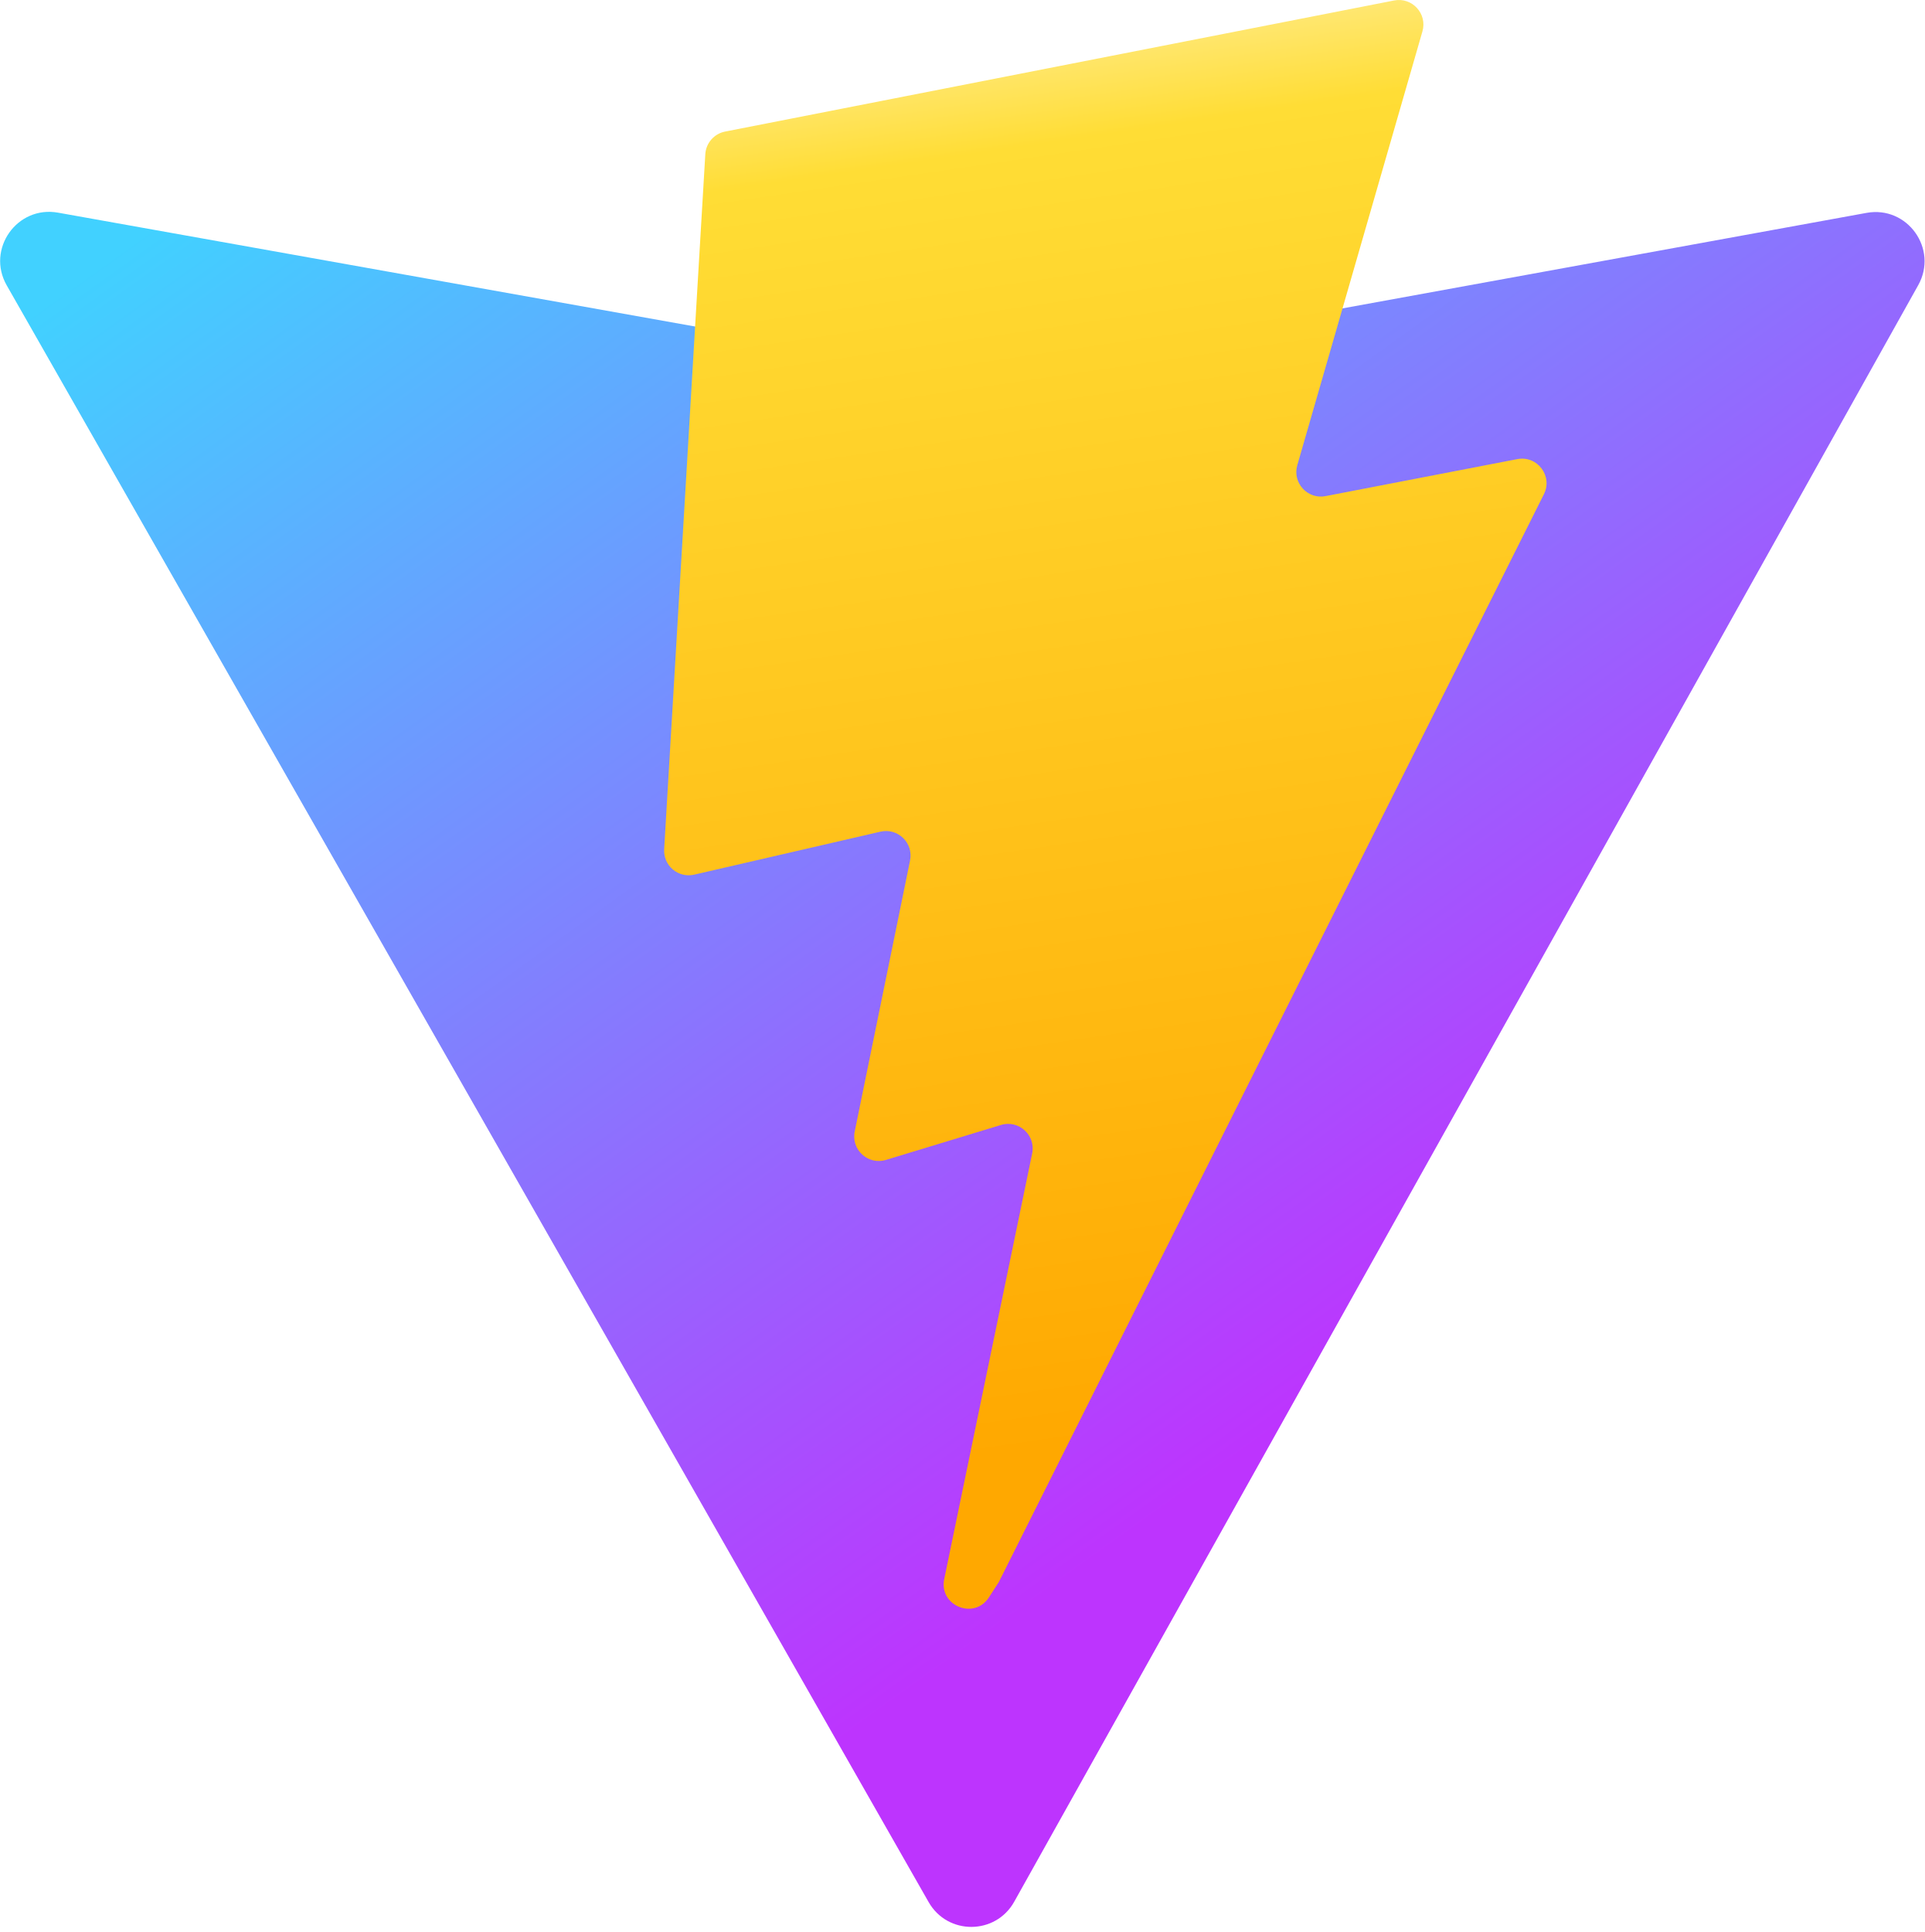
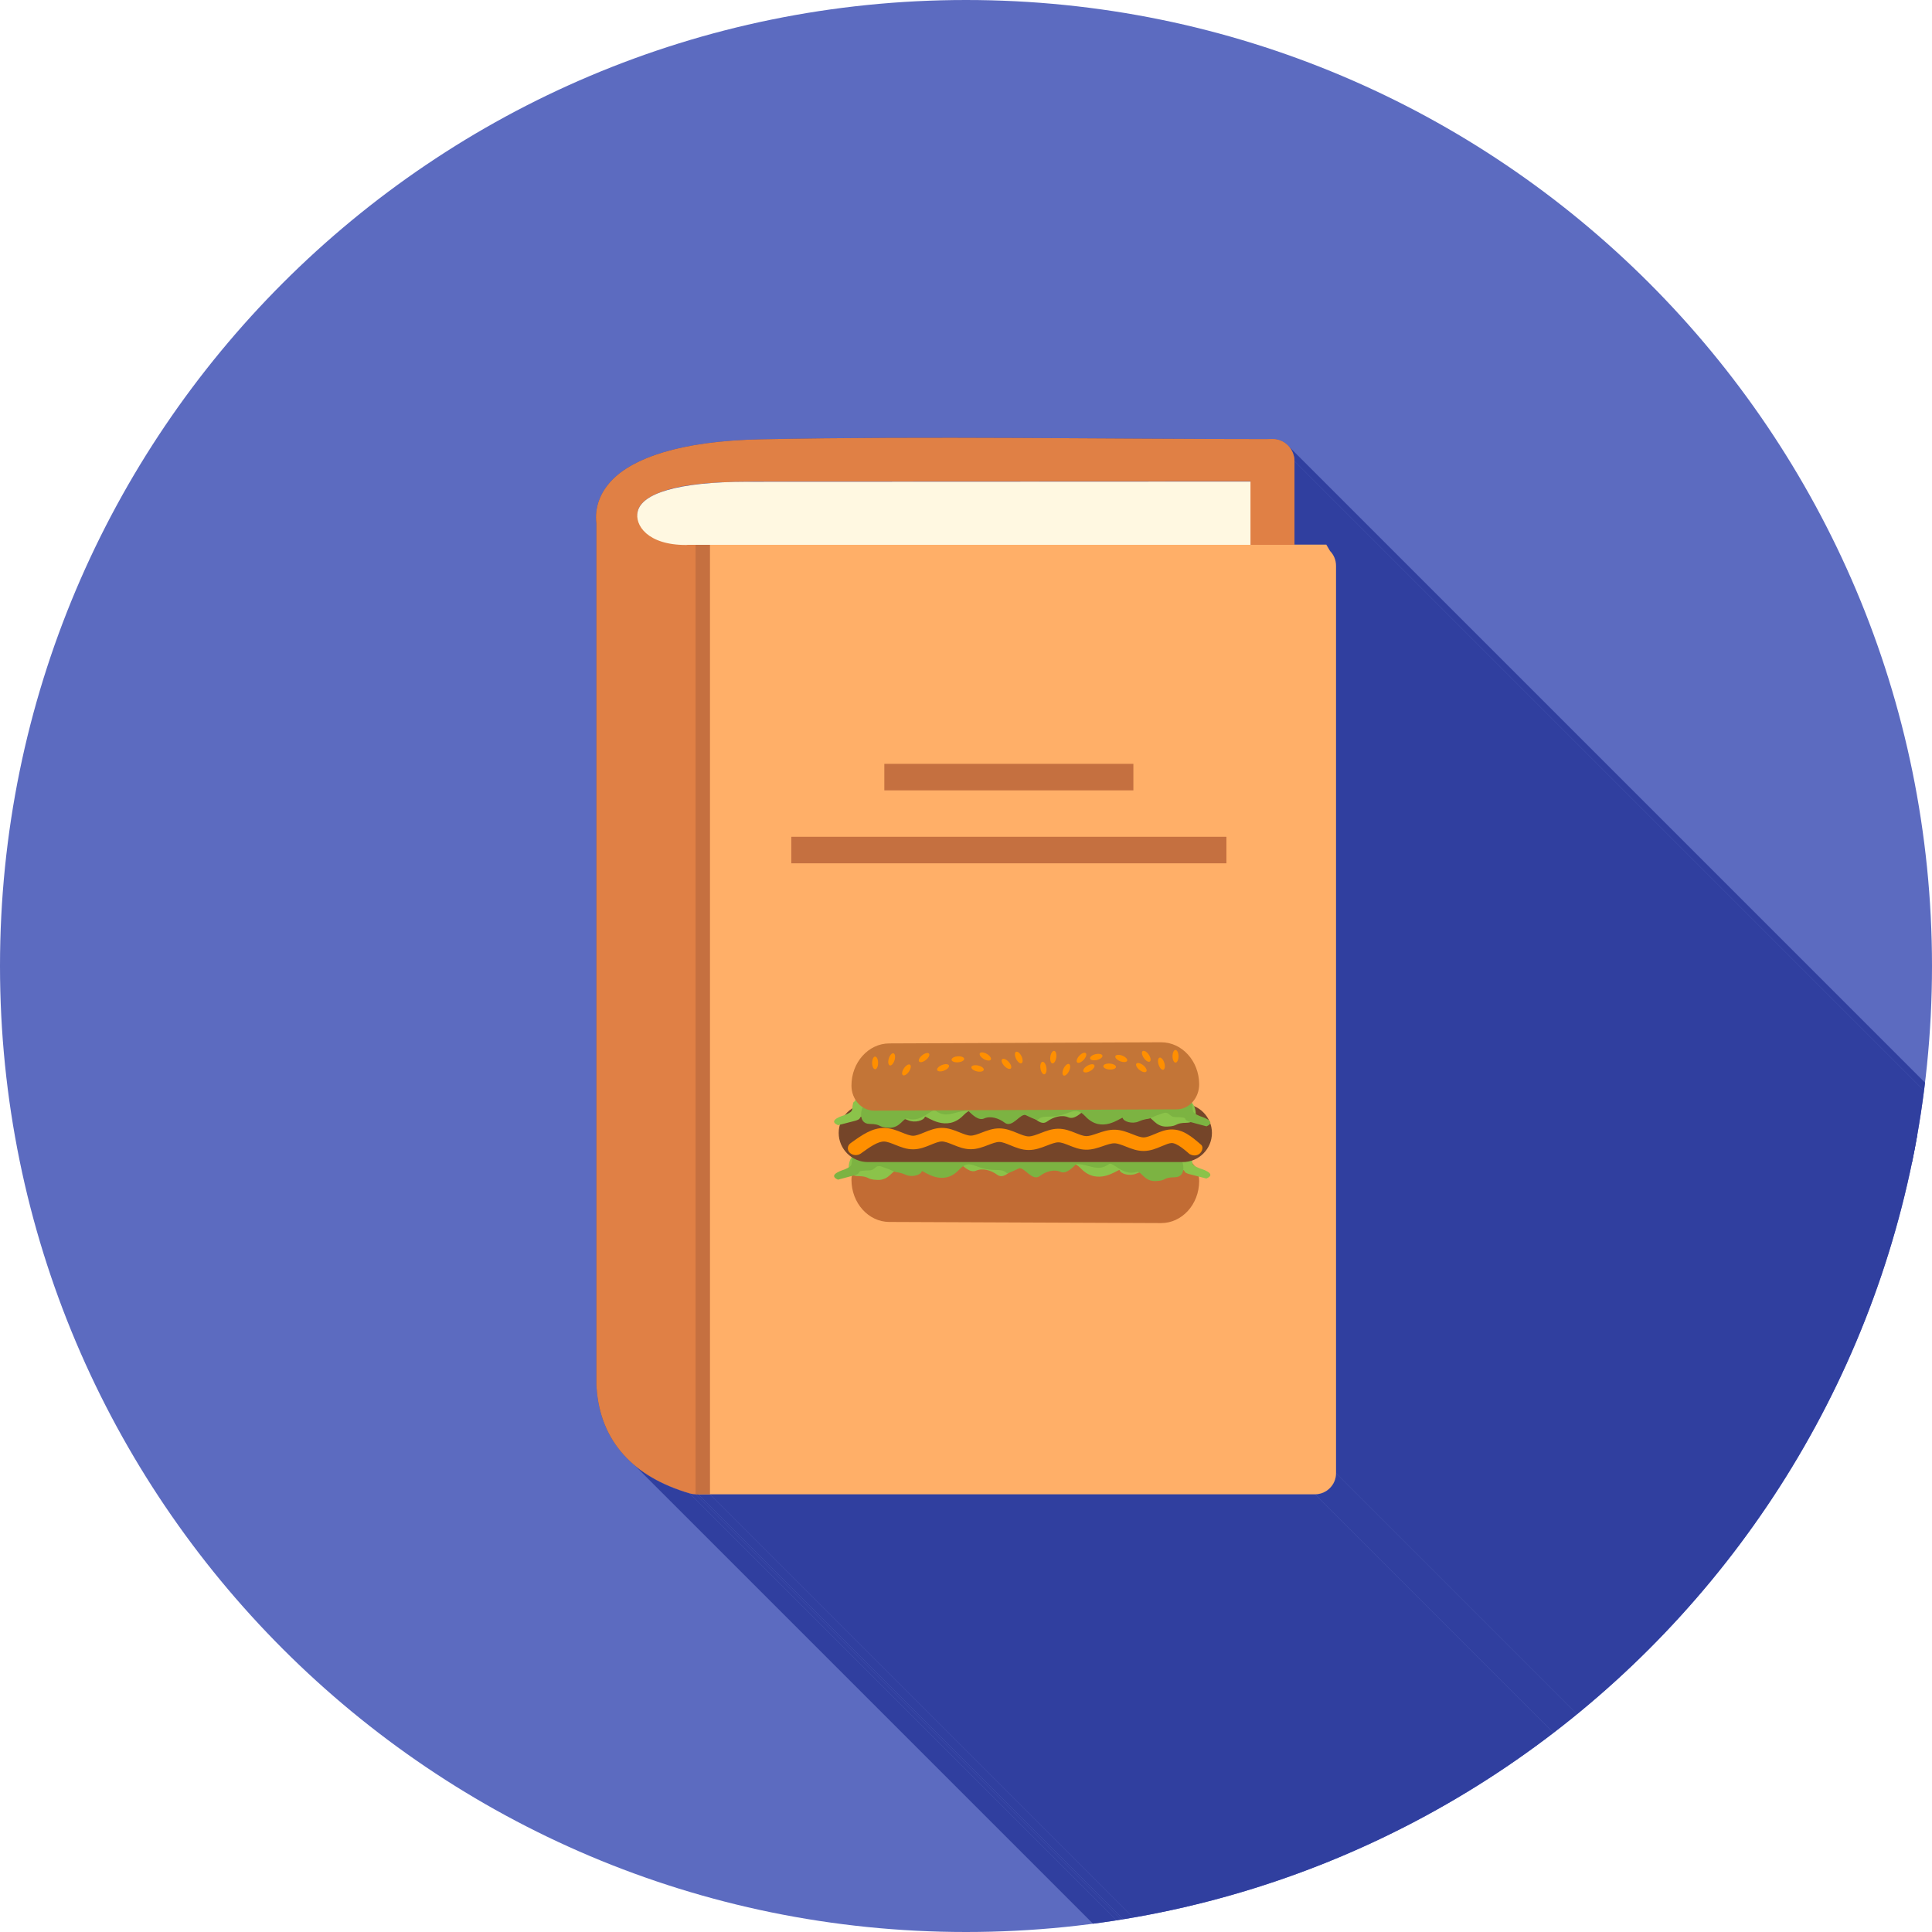
- <svg xmlns="http://www.w3.org/2000/svg" aria-hidden="true" role="img" class="iconify iconify--logos" width="31.88" height="32" preserveAspectRatio="xMidYMid meet" viewBox="0 0 256 257">
+ <svg xmlns="http://www.w3.org/2000/svg" xml:space="preserve" width="2048px" height="2048px" style="shape-rendering:geometricPrecision; text-rendering:geometricPrecision; image-rendering:optimizeQuality; fill-rule:evenodd; clip-rule:evenodd" viewBox="0 0 2048 2048">
  <defs>
-     <linearGradient id="IconifyId1813088fe1fbc01fb466" x1="-.828%" x2="57.636%" y1="7.652%" y2="78.411%">
-       <stop offset="0%" stop-color="#41D1FF" />
-       <stop offset="100%" stop-color="#BD34FE" />
-     </linearGradient>
-     <linearGradient id="IconifyId1813088fe1fbc01fb467" x1="43.376%" x2="50.316%" y1="2.242%" y2="89.03%">
-       <stop offset="0%" stop-color="#FFEA83" />
-       <stop offset="8.333%" stop-color="#FFDD35" />
-       <stop offset="100%" stop-color="#FFA800" />
-     </linearGradient>
+     <style type="text/css">
+    
+     .fil2 {fill:none}
+     .fil1 {fill:#303F9F}
+     .fil0 {fill:#5C6BC0}
+     .fil11 {fill:#754529}
+     .fil10 {fill:#7CB342}
+     .fil9 {fill:#8BC34A}
+     .fil5 {fill:#C57040}
+     .fil4 {fill:#E08045}
+     .fil14 {fill:#FF8F00}
+     .fil3 {fill:#FFAF68}
+     .fil6 {fill:#FFF8E1}
+     .fil8 {fill:#C26C34;fill-rule:nonzero}
+     .fil13 {fill:#C37537;fill-rule:nonzero}
+     .fil7 {fill:#E08045;fill-rule:nonzero}
+     .fil12 {fill:#FF8F00;fill-rule:nonzero}
+    
+   </style>
+     <clipPath id="id0">
+       <path d="M1024 -0.001c565.541,0 1024,458.461 1024,1024 0,565.541 -458.461,1024 -1024,1024 -565.541,0 -1024,-458.461 -1024,-1024 0,-565.541 458.461,-1024 1024,-1024z" />
+     </clipPath>
  </defs>
-   <path fill="url(#IconifyId1813088fe1fbc01fb466)" d="M255.153 37.938L134.897 252.976c-2.483 4.44-8.862 4.466-11.382.048L.875 37.958c-2.746-4.814 1.371-10.646 6.827-9.67l120.385 21.517a6.537 6.537 0 0 0 2.322-.004l117.867-21.483c5.438-.991 9.574 4.796 6.877 9.62Z" />
-   <path fill="url(#IconifyId1813088fe1fbc01fb467)" d="M185.432.063L96.44 17.501a3.268 3.268 0 0 0-2.634 3.014l-5.474 92.456a3.268 3.268 0 0 0 3.997 3.378l24.777-5.718c2.318-.535 4.413 1.507 3.936 3.838l-7.361 36.047c-.495 2.426 1.782 4.5 4.151 3.78l15.304-4.649c2.372-.72 4.652 1.36 4.15 3.788l-11.698 56.621c-.732 3.542 3.979 5.473 5.943 2.437l1.313-2.028l72.516-144.72c1.215-2.423-.88-5.186-3.54-4.672l-25.505 4.922c-2.396.462-4.435-1.77-3.759-4.114l16.646-57.705c.677-2.35-1.37-4.583-3.769-4.113Z" />
+   <g id="Layer_x0020_1">
+     <path class="fil0" d="M1024 -0.001c565.541,0 1024,458.461 1024,1024 0,565.541 -458.461,1024 -1024,1024 -565.541,0 -1024,-458.461 -1024,-1024 0,-565.541 458.461,-1024 1024,-1024z" />
+     <g style="clip-path:url(#id0)">
+       <g id="_517134520">
+         <g>
+           <polygon id="_3738952001" class="fil1" points="1372.18,488.783 2508.06,1624.67 2508.06,1713.18 1372.18,577.3 " />
+           <polygon id="_373895440" class="fil1" points="1416.25,1561.63 2552.13,2697.51 2552.01,2699.8 2551.67,2702.02 2551.12,2704.16 2550.37,2706.22 2549.43,2708.17 2548.31,2710.02 2547.02,2711.74 2545.57,2713.33 2543.99,2714.77 2542.26,2716.06 2540.42,2717.18 2538.46,2718.12 2536.41,2718.88 2534.26,2719.43 2532.04,2719.77 2529.76,2719.88 1393.87,1584 1396.16,1583.88 1398.38,1583.55 1400.53,1582.99 1402.58,1582.24 1404.54,1581.3 1406.38,1580.18 1408.1,1578.89 1409.69,1577.45 1411.14,1575.86 1412.42,1574.14 1413.55,1572.29 1414.49,1570.34 1415.24,1568.28 1415.79,1566.14 1416.13,1563.92 " />
+           <polygon id="_373896640" class="fil1" points="1393.87,1584 2529.76,2719.88 1888.5,2719.88 752.617,1584 " />
+           <polygon id="_373896184" class="fil1" points="752.617,1584 1888.5,2719.88 1876.09,2719.88 740.206,1584 " />
+           <polygon id="_373896472" class="fil1" points="737.356,1583.95 1873.24,2719.83 1872.46,2719.82 1871.67,2719.77 1870.89,2719.7 1870.1,2719.6 1869.32,2719.48 1868.53,2719.32 1867.75,2719.14 1866.96,2718.92 731.079,1583.04 731.865,1583.25 732.65,1583.44 733.437,1583.6 734.223,1583.72 735.009,1583.82 735.793,1583.89 736.576,1583.93 " />
+           <polygon id="_373896040" class="fil1" points="740.206,1584 1876.09,2719.88 1873.24,2719.88 737.356,1584 " />
+           <polygon id="_373896064" class="fil1" points="731.079,1583.04 1866.96,2718.92 1864.19,2718.08 1861.46,2717.22 1858.77,2716.33 1856.11,2715.41 1853.49,2714.46 1850.91,2713.49 1848.37,2712.49 1845.86,2711.45 1843.39,2710.4 1840.95,2709.31 1838.56,2708.19 1836.2,2707.05 1833.88,2705.88 1831.6,2704.68 1829.35,2703.45 1827.14,2702.19 1824.97,2700.9 1822.84,2699.59 1820.75,2698.24 1818.69,2696.87 1816.68,2695.47 1814.7,2694.04 1812.76,2692.57 1810.85,2691.08 1808.99,2689.56 673.11,1553.68 674.973,1555.2 676.875,1556.69 678.815,1558.15 680.794,1559.58 682.811,1560.99 684.867,1562.36 686.96,1563.71 689.092,1565.02 691.262,1566.31 693.469,1567.56 695.715,1568.79 697.998,1570 700.319,1571.17 702.676,1572.31 705.073,1573.43 707.506,1574.51 709.977,1575.57 712.484,1576.6 715.029,1577.61 717.612,1578.58 720.232,1579.53 722.888,1580.45 725.581,1581.34 728.312,1582.2 " />
+           <polygon id="_373896424" class="fil1" points="1366.51,473.553 2502.4,1609.44 2503.25,1610.48 2504.04,1611.58 2504.77,1612.72 2505.43,1613.91 2506.03,1615.13 2506.55,1616.4 2507,1617.7 2507.38,1619.04 2507.67,1620.4 2507.89,1621.8 2508.02,1623.22 2508.06,1624.67 1372.18,488.783 1372.14,487.339 1372,485.918 1371.79,484.522 1371.5,483.155 1371.12,481.819 1370.67,480.517 1370.15,479.25 1369.55,478.023 1368.89,476.837 1368.16,475.695 1367.37,474.599 " />
+           <polygon id="_373896088" class="fil1" points="1416.25,599.665 2552.13,1735.55 2552.13,2697.51 1416.25,1561.63 " />
+           <polygon id="_373896112" class="fil1" points="1405.92,577.293 2541.8,1713.17 2545.78,1719.94 1409.9,584.057 " />
+           <polygon id="_373896448" class="fil1" points="1410.62,584.829 2546.5,1720.71 2547.18,1721.52 2547.82,1722.36 2548.43,1723.22 2548.99,1724.12 2549.51,1725.05 2549.99,1726 2550.43,1726.98 2550.81,1727.98 2551.15,1729 2551.45,1730.05 2551.69,1731.11 2551.88,1732.2 2552.01,1733.3 2552.1,1734.42 2552.13,1735.55 1416.25,599.665 1416.22,598.534 1416.13,597.416 1416,596.315 1415.81,595.232 1415.56,594.167 1415.27,593.122 1414.93,592.097 1414.54,591.095 1414.11,590.118 1413.63,589.165 1413.11,588.24 1412.55,587.341 1411.94,586.473 1411.3,585.636 " />
+         </g>
+         <path id="_517134712" class="fil1" d="M1416.25 599.665l0 961.964c0,12.355 -10.017,22.371 -22.371,22.371l-641.258 0 -12.411 0 -2.85 0 0 -0.052c-2.075,-0.002 -4.185,-0.295 -6.276,-0.909 -29.712,-8.777 -53.159,-22.228 -69.93,-40.833 -17.052,-18.915 -26.793,-42.482 -28.782,-71.13 -0.126,-0.964 -0.193,-1.944 -0.193,-2.942l0 -913.028c-2.2,-17.604 4.382,-33.573 16.598,-46.244 21.993,-22.809 70.948,-41.47 158.008,-43.211 179.731,-3.586 362.302,-0.214 542.347,-0.214 5.034,0 9.68,1.663 13.418,4.47 5.837,4.235 9.633,11.113 9.633,18.875l0 88.517 33.738 -0.007 3.98 6.764c3.927,4.03 6.347,9.537 6.347,15.608z" />
+       </g>
+     </g>
+     <path class="fil2" d="M1024 -0.001c565.541,0 1024,458.461 1024,1024 0,565.541 -458.461,1024 -1024,1024 -565.541,0 -1024,-458.461 -1024,-1024 0,-565.541 458.461,-1024 1024,-1024z" />
+     <path class="fil3" d="M740.206 577.426l665.712 -0.133 3.98 6.764c3.927,4.03 6.347,9.537 6.347,15.608l0 961.964c0,12.355 -10.017,22.371 -22.371,22.371l-653.669 0 0 -1006.57z" />
+     <path class="fil4" d="M734.329 577.432l5.875 -0.001 0 1006.34c-2.97,0.383 -6.066,0.17 -9.124,-0.728 -29.712,-8.777 -53.159,-22.228 -69.93,-40.833 -17.052,-18.915 -26.793,-42.482 -28.782,-71.13 -0.126,-0.964 -0.193,-1.944 -0.193,-2.942l0 -913.028c-2.2,-17.604 4.382,-33.573 16.598,-46.244 21.993,-22.809 70.948,-41.47 158.008,-43.211 179.731,-3.586 362.302,-0.214 542.347,-0.214 10.266,0 18.918,6.918 21.549,16.344 4.91,11.263 -4.12,24.07 -18.596,27.275 -9.995,0.621 -18.455,1.124 -28.33,1.128l-524.176 0.216c-12.57,0.696 -55.729,-0.467 -87.032,7.52 -68.616,17.508 -29.73,59.698 21.785,59.511z" />
+     <path class="fil5" d="M737.356 564.471l0 1019.53 15.261 0 0 -1018.92c-0.574,0.142 -1.157,0.231 -1.752,0.263 -4.618,0.249 -9.135,-0.063 -13.509,-0.869z" />
+     <path class="fil6" d="M1339.95 510.45l-21.508 0.009 -525.749 0.211c-75.732,0.03 -112.109,12.8 -116.665,31.391 -3.537,14.437 10.29,35.787 51.418,35.639 0.52,-0.09 1.016,-0.138 1.478,-0.138l613.568 0 -2.542 -67.113z" />
+     <path class="fil7" d="M1372.18 488.783c0,-12.87 -10.435,-23.305 -23.305,-23.305 -12.87,0 -23.304,10.435 -23.304,23.305l0 20.767 0 68.008 46.61 0 0 -88.775z" />
+     <rect class="fil5" x="937.43" y="809.699" width="264.005" height="28.12" />
+     <rect class="fil5" x="838.817" y="887.026" width="461.23" height="28.12" />
+     <path class="fil8" d="M1230.83 1296.51l-288.252 -1.195c-11.043,-0.046 -21.065,-5.106 -28.317,-13.224 -7.245,-8.111 -11.721,-19.296 -11.68,-31.597l0 -0.002c0.025,-7.29 2.731,-13.906 7.071,-18.693 4.335,-4.78 10.319,-7.735 16.909,-7.708l0.002 0 320.841 1.33c6.563,0.028 12.52,3.034 16.828,7.858 4.303,4.817 6.96,11.469 6.937,18.79 -0.043,12.271 -4.597,23.406 -11.903,31.463 -7.298,8.049 -17.365,13.023 -28.436,12.978zm-304.269 -72.419l0.001 0m-23.981 26.404l0 -0.001" />
+     <path class="fil9" d="M1262.76 1225.39c2.229,7.897 -1.645,8.772 8.739,13.035 0.269,0.191 19.996,5.464 7.323,10.87 -0.024,0.009 -15.965,-4.081 -18.073,-4.677 -10.462,-2.961 1.55,-4.785 -16.332,-5.177 -7.259,-0.159 -6.035,-6.683 -14.252,-3.761 -8.215,2.921 -5.344,1.544 -14.01,5.35 -1.251,0.549 -4.672,0.086 -11.891,3.145 -6.599,2.797 -16.394,0.391 -17.559,-3.958 -2.654,0 -22.716,16.734 -40.424,-1.08l-0.716 -0.719c-12.399,-12.474 -16.337,0.58 -39.992,0.58 -18.579,0 -3.691,8.359 -25.119,-1.554 -5.732,-2.653 -14.693,14.319 -23.269,7.916 -6.097,-4.552 -15.329,-7.527 -22.514,-4.4 -6.115,2.662 -13.059,-4.087 -17.425,-8.206 -13.306,-0.255 -23.503,8.835 -35.605,0.117 -4.611,-3.322 -15.201,12.874 -30.544,8.229 -5.189,-1.571 -7.957,10.158 -20.948,9.68 -12.914,-0.475 -7.114,-3.883 -21.177,-4.063 -11.851,-0.151 -10.582,-14.409 -5.871,-20.381 0.168,-0.211 1.589,-3.128 1.661,-3.517 9.787,-4.854 81.939,-2.161 100.622,-4.433 35.516,-4.319 61.815,4.77 98.179,4.77 33.7,0 78.602,1.167 110.813,-0.511 4.965,-0.259 41.309,-4.866 44.297,-1.625 0.334,0.363 0.28,0.386 0.391,0.848 1.235,0.22 1.61,1.029 2.282,2.1 0.591,0.944 1.222,0.731 1.417,1.422z" />
+     <path class="fil10" d="M903.772 1226.61c-2.153,7.897 1.589,8.773 -8.441,13.035 -0.259,0.191 -19.313,5.464 -7.071,10.87 0.021,0.009 15.419,-4.082 17.456,-4.677 10.105,-2.961 -1.498,-4.785 15.774,-5.177 7.012,-0.159 5.83,-6.683 13.767,-3.761 7.933,2.921 5.161,1.544 13.532,5.35 1.207,0.549 4.513,0.086 11.485,3.145 6.373,2.796 15.834,0.39 16.961,-3.958 2.563,0 21.94,16.734 39.044,-1.08l0.691 -0.719c11.976,-12.474 15.78,0.58 38.627,0.58 17.945,0 3.566,8.359 24.261,-1.556 5.537,-2.652 14.191,14.32 22.475,7.916 5.888,-4.551 14.805,-7.526 21.744,-4.398 5.907,2.662 12.614,-4.087 16.831,-8.206 12.852,-0.255 22.701,8.836 34.39,0.117 4.454,-3.322 14.682,12.874 29.502,8.229 5.011,-1.571 7.687,10.158 20.232,9.68 12.474,-0.475 6.872,-3.883 20.454,-4.063 11.447,-0.151 10.221,-14.411 5.672,-20.381 -0.162,-0.213 -1.534,-3.128 -1.604,-3.517 -9.452,-4.854 -79.142,-2.161 -97.187,-4.433 -34.303,-4.319 -59.705,4.769 -94.827,4.769 -32.55,0 -75.919,1.167 -107.029,-0.51 -4.798,-0.259 -39.9,-4.867 -42.785,-1.625 -0.322,0.363 -0.272,0.386 -0.378,0.848 -1.194,0.219 -1.554,1.028 -2.204,2.101 -0.57,0.943 -1.181,0.73 -1.369,1.421z" />
+     <path class="fil11" d="M919.906 1170.12l333.944 0c16.968,0 30.852,13.884 30.852,30.853l0 0c0,16.969 -13.884,30.853 -30.852,30.853l-333.944 0c-16.97,0 -30.853,-13.884 -30.853,-30.853l0 0c0,-16.969 13.883,-30.853 30.853,-30.853z" />
+     <path class="fil12" d="M901.685 1211.78c-3.53,2.582 -3.947,7.124 -0.93,10.146 3.018,3.02 8.328,3.377 11.86,0.795l0.002 -0.002 0.013 0.013c0.185,-0.135 0.363,-0.275 0.531,-0.422 8.717,-6.295 17.393,-12.455 24.15,-12.232 3.26,0.107 7.452,1.787 11.639,3.465 6.057,2.428 12.109,4.854 19.239,4.786 6.889,-0.065 12.764,-2.472 18.639,-4.879 4.202,-1.722 8.406,-3.444 11.601,-3.454 3.195,-0.011 7.449,1.702 11.712,3.417 5.895,2.372 11.8,4.748 18.655,4.813 6.887,0.066 12.843,-2.215 18.8,-4.494 4.271,-1.636 8.543,-3.27 11.768,-3.22 3.2,0.051 7.43,1.787 11.684,3.533 6.021,2.47 12.077,4.956 19.174,5.022 7.172,0.066 13.452,-2.361 19.681,-4.769 4.318,-1.669 8.603,-3.326 11.842,-3.377 3.298,-0.053 7.45,1.602 11.587,3.25 5.545,2.209 11.07,4.41 17.634,4.558 6.665,0.15 12.508,-1.859 18.396,-3.882 4.349,-1.495 8.733,-3.002 12.158,-2.906 3.419,0.097 7.671,1.774 11.898,3.442 5.996,2.367 11.957,4.719 18.906,4.697 7.225,-0.024 13.364,-2.608 19.341,-5.125 3.804,-1.602 7.517,-3.164 10.13,-3.286 5.812,-0.269 15.197,8.239 19.194,11.678 10.635,5.683 16.913,-6.628 11.889,-10.152 -9.581,-8.248 -19.16,-16.495 -31.978,-15.9 -5.998,0.279 -11.27,2.498 -16.674,4.773 -4.243,1.787 -8.601,3.621 -11.94,3.632 -3.239,0.011 -7.531,-1.683 -11.848,-3.386 -5.785,-2.283 -11.605,-4.579 -18.309,-4.769 -6.969,-0.196 -13.042,1.891 -19.064,3.961 -4.245,1.46 -8.458,2.907 -11.636,2.836 -3.109,-0.07 -7.056,-1.643 -11.015,-3.22 -5.921,-2.36 -11.865,-4.728 -18.976,-4.613 -6.637,0.104 -12.511,2.375 -18.433,4.664 -4.517,1.747 -9.07,3.507 -12.587,3.474 -3.442,-0.032 -7.786,-1.814 -12.104,-3.586 -5.884,-2.415 -11.735,-4.817 -18.632,-4.926 -7.011,-0.11 -12.998,2.182 -18.984,4.473 -4.219,1.616 -8.438,3.23 -11.707,3.2 -3.283,-0.032 -7.499,-1.728 -11.706,-3.422 -5.961,-2.398 -11.909,-4.791 -18.893,-4.769 -6.961,0.022 -12.895,2.454 -18.83,4.885 -4.183,1.714 -8.367,3.428 -11.557,3.458 -3.252,0.031 -7.61,-1.716 -11.972,-3.464 -5.702,-2.287 -11.412,-4.574 -18.05,-4.794 -13.184,-0.433 -24.436,7.526 -35.654,15.63 -0.215,0.129 -0.425,0.267 -0.63,0.416l5.465 5.492 -5.464 -5.47 -0.015 0.011zm10.921 10.931l-3.046 -3.05 3.027 3.064 0.019 -0.014z" />
+     <path class="fil9" d="M904.465 1168.86c-2.229,7.897 1.644,8.772 -8.739,13.035 -0.269,0.191 -19.997,5.464 -7.323,10.87 0.024,0.009 15.965,-4.082 18.072,-4.677 10.463,-2.961 -1.55,-4.785 16.332,-5.178 7.259,-0.158 6.035,-6.681 14.254,-3.759 8.213,2.921 5.343,1.544 14.01,5.35 1.25,0.549 4.671,0.086 11.891,3.145 6.599,2.797 16.392,0.391 17.559,-3.958 2.654,0 22.716,16.734 40.424,-1.08l0.715 -0.719c12.4,-12.474 16.338,0.58 39.992,0.58 18.579,0 3.691,8.359 25.119,-1.556 5.733,-2.652 14.693,14.32 23.27,7.917 6.096,-4.552 15.328,-7.527 22.513,-4.4 6.115,2.662 13.059,-4.087 17.426,-8.206 13.305,-0.255 23.502,8.835 35.605,0.117 4.611,-3.322 15.201,12.874 30.544,8.229 5.187,-1.571 7.957,10.158 20.947,9.68 12.914,-0.475 7.114,-3.883 21.177,-4.063 11.852,-0.151 10.583,-14.409 5.871,-20.381 -0.167,-0.213 -1.589,-3.128 -1.659,-3.517 -9.787,-4.854 -81.94,-2.161 -100.622,-4.433 -35.516,-4.319 -61.817,4.77 -98.18,4.77 -33.7,0 -78.602,1.167 -110.812,-0.511 -4.967,-0.259 -41.309,-4.866 -44.297,-1.625 -0.334,0.363 -0.281,0.386 -0.392,0.848 -1.235,0.22 -1.609,1.028 -2.281,2.1 -0.592,0.944 -1.222,0.731 -1.417,1.422z" />
+     <path class="fil10" d="M1263.45 1170.07c2.153,7.897 -1.587,8.772 8.441,13.034 0.26,0.193 19.313,5.465 7.072,10.871 -0.022,0.009 -15.419,-4.082 -17.456,-4.677 -10.105,-2.961 1.496,-4.785 -15.775,-5.177 -7.011,-0.159 -5.83,-6.683 -13.766,-3.762 -7.935,2.921 -5.163,1.545 -13.532,5.352 -1.208,0.549 -4.513,0.086 -11.485,3.145 -6.374,2.796 -15.834,0.39 -16.961,-3.958 -2.563,0 -21.941,16.734 -39.045,-1.08l-0.691 -0.719c-11.976,-12.474 -15.78,0.58 -38.627,0.58 -17.945,0 -3.565,8.357 -24.261,-1.556 -5.536,-2.652 -14.191,14.32 -22.474,7.916 -5.888,-4.551 -14.806,-7.526 -21.745,-4.398 -5.906,2.662 -12.613,-4.087 -16.831,-8.206 -12.852,-0.255 -22.7,8.835 -34.39,0.117 -4.453,-3.322 -14.682,12.874 -29.502,8.229 -5.01,-1.571 -7.685,10.158 -20.232,9.68 -12.474,-0.476 -6.87,-3.883 -20.454,-4.063 -11.447,-0.151 -10.22,-14.411 -5.67,-20.381 0.161,-0.213 1.534,-3.128 1.604,-3.517 9.451,-4.856 79.141,-2.161 97.186,-4.433 34.303,-4.319 59.706,4.769 94.828,4.769 32.55,0 75.918,1.167 107.029,-0.51 4.796,-0.259 39.899,-4.867 42.785,-1.625 0.322,0.363 0.27,0.386 0.378,0.847 1.193,0.22 1.554,1.029 2.203,2.101 0.572,0.943 1.181,0.731 1.369,1.422z" />
+     <path class="fil13" d="M1230.83 1104.87l-288.252 1.195c-11.043,0.046 -21.065,5.107 -28.317,13.224 -7.245,8.109 -11.721,19.296 -11.68,31.597l0 0.002c0.025,7.29 2.731,13.908 7.071,18.695 4.335,4.78 10.319,7.734 16.909,7.707l0.002 0 320.841 -1.33c6.563,-0.027 12.52,-3.034 16.828,-7.858 4.303,-4.817 6.96,-11.467 6.937,-18.79 -0.043,-12.271 -4.597,-23.407 -11.903,-31.462 -7.298,-8.05 -17.365,-13.024 -28.436,-12.979zm-304.269 72.419l0.001 0m-23.981 -26.404l0 0" />
+     <path class="fil14" d="M927.663 1120.01c1.75,0 3.169,3.006 3.169,6.712 0,3.707 -1.419,6.713 -3.169,6.713 -1.75,0 -3.17,-3.006 -3.17,-6.713 0,-3.706 1.42,-6.712 3.17,-6.712z" />
+     <path class="fil14" d="M947.183 1116.56c1.672,0.515 2.144,3.806 1.051,7.349 -1.091,3.542 -3.334,5.996 -5.007,5.481 -1.672,-0.516 -2.144,-3.807 -1.051,-7.35 1.091,-3.542 3.333,-5.996 5.007,-5.48z" />
+     <path class="fil14" d="M964.664 1128.6c1.446,0.986 0.927,4.269 -1.161,7.333 -2.087,3.063 -4.952,4.748 -6.399,3.763 -1.446,-0.986 -0.927,-4.27 1.161,-7.332 2.087,-3.065 4.952,-4.749 6.399,-3.764z" />
+     <path class="fil14" d="M984.792 1116.9c1.091,1.369 -0.372,4.354 -3.269,6.666 -2.896,2.313 -6.131,3.079 -7.224,1.711 -1.093,-1.368 0.371,-4.352 3.268,-6.666 2.897,-2.313 6.132,-3.079 7.225,-1.711z" />
+     <path class="fil14" d="M1005.95 1129.43c0.641,1.629 -1.636,4.05 -5.086,5.407 -3.45,1.357 -6.767,1.136 -7.408,-0.493 -0.641,-1.63 1.637,-4.05 5.087,-5.407 3.45,-1.357 6.767,-1.136 7.407,0.493z" />
+     <path class="fil14" d="M1022.07 1122.41c0.132,1.746 -2.758,3.387 -6.455,3.669 -3.697,0.28 -6.801,-0.907 -6.933,-2.653 -0.132,-1.746 2.757,-3.389 6.454,-3.669 3.697,-0.281 6.801,0.907 6.934,2.653z" />
+     <path class="fil14" d="M1042.82 1134.09c-0.389,1.707 -3.634,2.426 -7.248,1.605 -3.615,-0.821 -6.233,-2.871 -5.844,-4.578 0.387,-1.708 3.632,-2.426 7.247,-1.605 3.615,0.821 6.233,2.871 5.845,4.578z" />
+     <path class="fil14" d="M1050.31 1123.26c-0.874,1.518 -4.187,1.248 -7.4,-0.601 -3.213,-1.85 -5.109,-4.579 -4.237,-6.096 0.873,-1.518 4.186,-1.248 7.4,0.601 3.213,1.85 5.109,4.579 4.237,6.096z" />
+     <path class="fil14" d="M1071.46 1132.64c-1.282,1.193 -4.368,-0.04 -6.894,-2.754 -2.525,-2.714 -3.534,-5.881 -2.252,-7.074 1.282,-1.193 4.368,0.04 6.894,2.754 2.525,2.714 3.534,5.882 2.252,7.074z" />
+     <path class="fil14" d="M1082.88 1127.04c-1.577,0.762 -4.163,-1.325 -5.777,-4.663 -1.615,-3.338 -1.645,-6.661 -0.07,-7.423 1.577,-0.763 4.162,1.325 5.777,4.663 1.615,3.338 1.645,6.661 0.07,7.423z" />
+     <path class="fil14" d="M1107.09 1138.81c-1.73,0.265 -3.587,-2.493 -4.146,-6.157 -0.56,-3.665 0.39,-6.85 2.121,-7.115 1.73,-0.263 3.586,2.493 4.146,6.158 0.56,3.665 -0.39,6.85 -2.121,7.114z" />
+     <path class="fil14" d="M1115.55 1127.24c-1.733,-0.257 -2.694,-3.439 -2.15,-7.107 0.546,-3.666 2.391,-6.431 4.123,-6.174 1.732,0.257 2.693,3.439 2.148,7.107 -0.546,3.666 -2.392,6.431 -4.122,6.174z" />
+     <path class="fil14" d="M1127.45 1140.06c-1.578,-0.756 -1.56,-4.08 0.04,-7.423 1.602,-3.344 4.18,-5.441 5.759,-4.685 1.578,0.756 1.56,4.08 -0.04,7.423 -1.602,3.344 -4.18,5.441 -5.759,4.685z" />
+     <path class="fil14" d="M1141.85 1126.24c-1.286,-1.187 -0.291,-4.358 2.225,-7.082 2.515,-2.724 5.596,-3.969 6.882,-2.781 1.286,1.188 0.291,4.358 -2.225,7.083 -2.515,2.724 -5.596,3.969 -6.882,2.78z" />
+     <path class="fil14" d="M1148.44 1135.86c-0.879,-1.514 1.007,-4.251 4.213,-6.112 3.206,-1.863 6.517,-2.145 7.397,-0.632 0.879,1.514 -1.007,4.251 -4.213,6.113 -3.206,1.861 -6.517,2.144 -7.397,0.631z" />
+     <path class="fil14" d="M1155.55 1122.05c-0.394,-1.706 2.215,-3.765 5.826,-4.6 3.612,-0.834 6.86,-0.129 7.254,1.577 0.394,1.706 -2.215,3.765 -5.826,4.6 -3.612,0.835 -6.86,0.13 -7.254,-1.577z" />
+     <path class="fil14" d="M1169.58 1130.11c0.125,-1.746 3.224,-2.946 6.922,-2.68 3.698,0.267 6.594,1.898 6.469,3.644 -0.126,1.747 -3.227,2.946 -6.924,2.68 -3.698,-0.266 -6.594,-1.897 -6.468,-3.644z" />
+     <path class="fil14" d="M1182.34 1119.57c0.634,-1.631 3.95,-1.865 7.404,-0.521 3.456,1.344 5.743,3.756 5.108,5.387 -0.634,1.631 -3.95,1.865 -7.406,0.522 -3.455,-1.344 -5.743,-3.756 -5.107,-5.388z" />
+     <path class="fil14" d="M1204.61 1127.51c1.087,-1.372 4.324,-0.619 7.23,1.683 2.907,2.302 4.381,5.281 3.295,6.653 -1.088,1.371 -4.325,0.618 -7.231,-1.683 -2.907,-2.302 -4.381,-5.281 -3.294,-6.653z" />
+     <path class="fil14" d="M1211.31 1114.2c1.442,-0.991 4.315,0.683 6.413,3.738 2.099,3.057 2.631,6.337 1.188,7.329 -1.443,0.991 -4.315,-0.683 -6.415,-3.739 -2.099,-3.054 -2.63,-6.337 -1.187,-7.328z" />
+     <path class="fil14" d="M1229.16 1121.14c1.67,-0.523 3.921,1.923 5.027,5.461 1.107,3.539 0.648,6.83 -1.023,7.352 -1.671,0.522 -3.921,-1.923 -5.028,-5.461 -1.106,-3.539 -0.647,-6.83 1.024,-7.352z" />
+     <path class="fil14" d="M1246.07 1112.99c1.75,-0.006 3.181,2.994 3.195,6.702 0.015,3.706 -1.393,6.718 -3.143,6.724 -1.75,0.007 -3.182,-2.993 -3.196,-6.699 -0.014,-3.707 1.394,-6.719 3.144,-6.726z" />
+   </g>
</svg>
